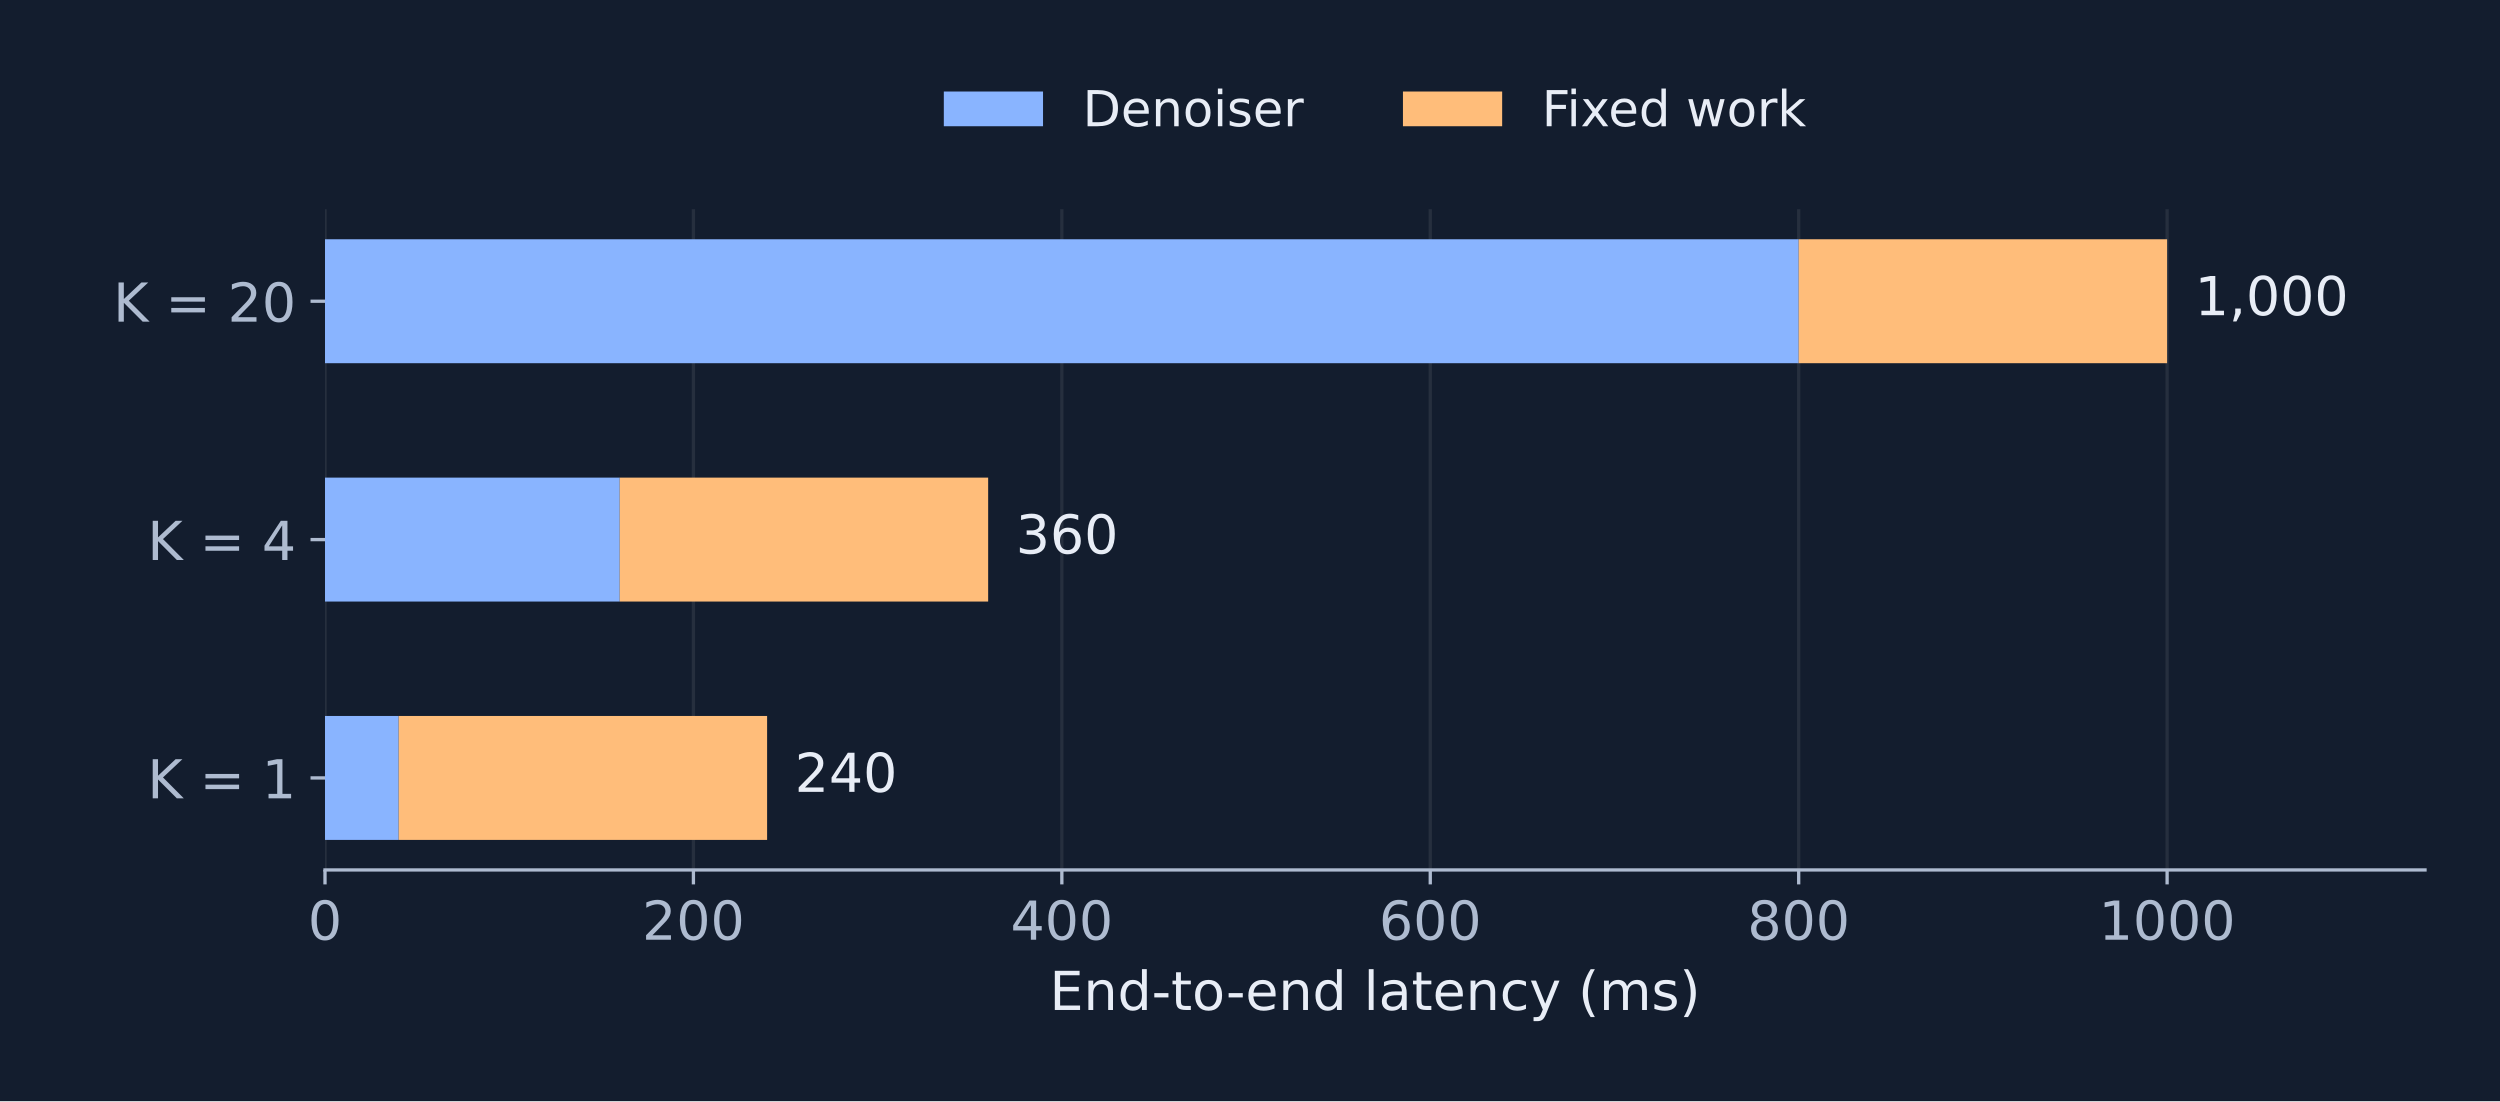
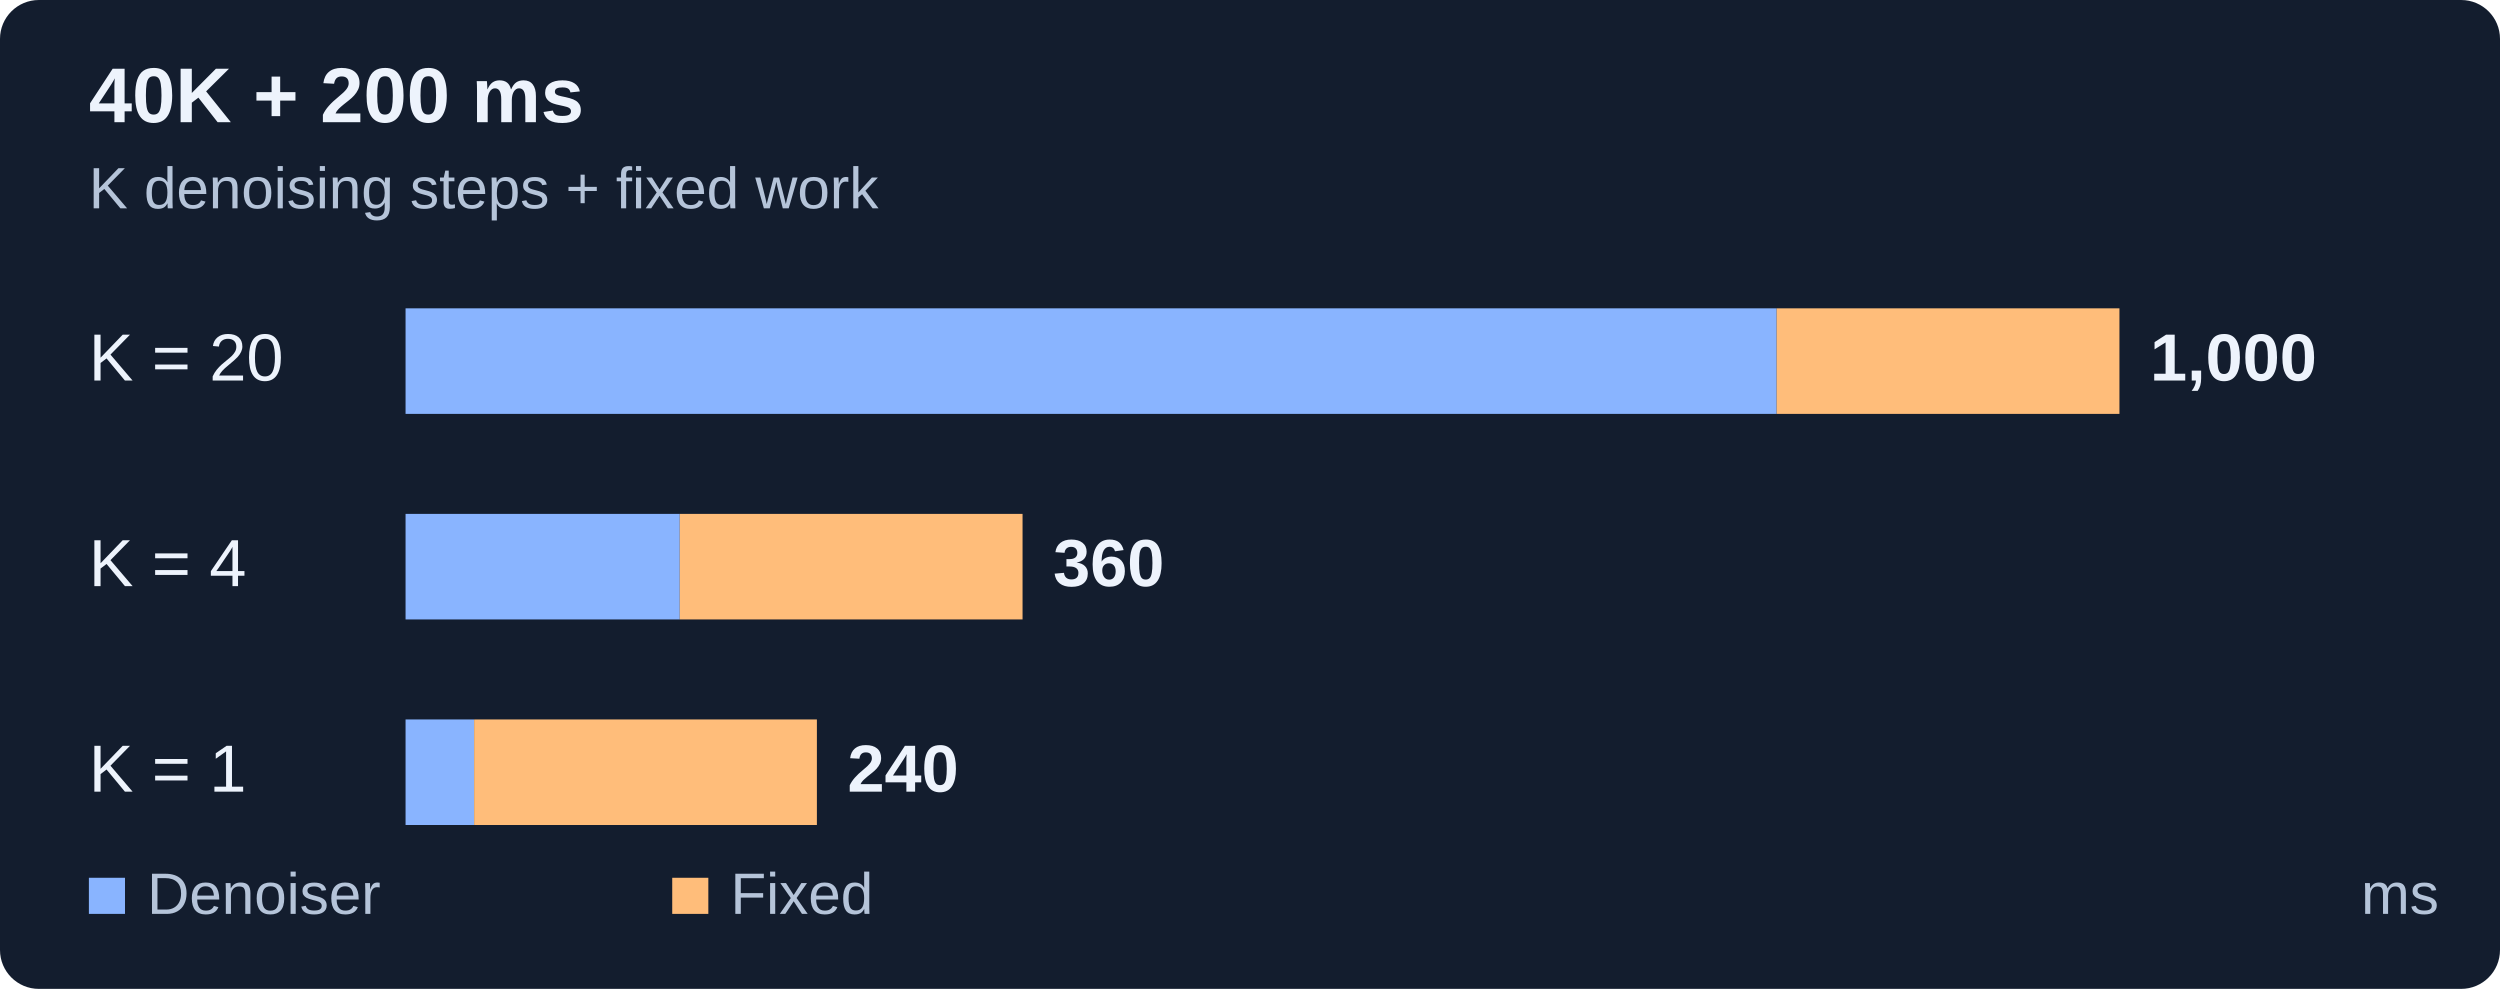
- <svg xmlns="http://www.w3.org/2000/svg" xmlns:xlink="http://www.w3.org/1999/xlink" width="604.8pt" height="266.4pt" viewBox="0 0 604.8 266.4" version="1.1">
+ <svg xmlns="http://www.w3.org/2000/svg" width="900" height="356" viewBox="0 0 900 356" role="img" aria-labelledby="title desc">
  <defs>
-     <style type="text/css">*{stroke-linejoin: round; stroke-linecap: butt}</style>
+     <marker id="arrow" viewBox="0 0 10 10" refX="8" refY="5" markerWidth="6" markerHeight="6" orient="auto-start-reverse">
+       <path d="M 0 0 L 10 5 L 0 10 Z" fill="context-stroke" />
+     </marker>
  </defs>
-   <g id="figure_1">
-     <g id="patch_1">
-       <path d="M 0 266.4 L 604.8 266.4 L 604.8 0 L 0 0 z " style="fill: #131d2e" />
-     </g>
-     <g id="axes_1">
-       <g id="patch_2">
-         <path d="M 78.624 210.456 L 586.656 210.456 L 586.656 50.616 L 78.624 50.616 z " style="fill: #131d2e" />
-       </g>
-       <g id="matplotlib.axis_1">
-         <g id="xtick_1">
-           <g id="line2d_1">
-             <path d="M 78.624 210.456 L 78.624 50.616 " clip-path="url(#pffa83ed175)" style="fill: none; stroke: #b0b0b0; stroke-opacity: 0.12; stroke-width: 0.8; stroke-linecap: square" />
-           </g>
-           <g id="line2d_2">
-             <defs>
-               <path id="me6cf69ac50" d="M 0 0 L 0 3.5 " style="stroke: #aebbd0; stroke-width: 0.8" />
-             </defs>
-             <g>
-               <use xlink:href="#me6cf69ac50" x="78.624" y="210.456" style="fill: #aebbd0; stroke: #aebbd0; stroke-width: 0.8" />
-             </g>
-           </g>
-           <g id="text_1">
-             <g style="fill: #aebbd0" transform="translate(74.48838 227.333) scale(0.13 -0.13)">
-               <defs>
-                 <path id="DejaVuSans-13" d="M 2034 4250 Q 1547 4250 1301 3770 Q 1056 3291 1056 2328 Q 1056 1369 1301 889 Q 1547 409 2034 409 Q 2525 409 2770 889 Q 3016 1369 3016 2328 Q 3016 3291 2770 3770 Q 2525 4250 2034 4250 z M 2034 4750 Q 2819 4750 3233 4129 Q 3647 3509 3647 2328 Q 3647 1150 3233 529 Q 2819 -91 2034 -91 Q 1250 -91 836 529 Q 422 1150 422 2328 Q 422 3509 836 4129 Q 1250 4750 2034 4750 z " transform="scale(0.015625)" />
-               </defs>
-               <use xlink:href="#DejaVuSans-13" />
-             </g>
-           </g>
-         </g>
-         <g id="xtick_2">
-           <g id="line2d_3">
-             <path d="M 167.752 210.456 L 167.752 50.616 " clip-path="url(#pffa83ed175)" style="fill: none; stroke: #b0b0b0; stroke-opacity: 0.12; stroke-width: 0.8; stroke-linecap: square" />
-           </g>
-           <g id="line2d_4">
-             <g>
-               <use xlink:href="#me6cf69ac50" x="167.752" y="210.456" style="fill: #aebbd0; stroke: #aebbd0; stroke-width: 0.8" />
-             </g>
-           </g>
-           <g id="text_2">
-             <g style="fill: #aebbd0" transform="translate(155.3455 227.333) scale(0.13 -0.13)">
-               <defs>
-                 <path id="DejaVuSans-15" d="M 1228 531 L 3431 531 L 3431 0 L 469 0 L 469 531 Q 828 903 1448 1529 Q 2069 2156 2228 2338 Q 2531 2678 2651 2914 Q 2772 3150 2772 3378 Q 2772 3750 2511 3984 Q 2250 4219 1831 4219 Q 1534 4219 1204 4116 Q 875 4013 500 3803 L 500 4441 Q 881 4594 1212 4672 Q 1544 4750 1819 4750 Q 2544 4750 2975 4387 Q 3406 4025 3406 3419 Q 3406 3131 3298 2873 Q 3191 2616 2906 2266 Q 2828 2175 2409 1742 Q 1991 1309 1228 531 z " transform="scale(0.015625)" />
-               </defs>
-               <use xlink:href="#DejaVuSans-15" />
-               <use xlink:href="#DejaVuSans-13" transform="translate(63.625 0)" />
-               <use xlink:href="#DejaVuSans-13" transform="translate(127.25 0)" />
-             </g>
-           </g>
-         </g>
-         <g id="xtick_3">
-           <g id="line2d_5">
-             <path d="M 256.881 210.456 L 256.881 50.616 " clip-path="url(#pffa83ed175)" style="fill: none; stroke: #b0b0b0; stroke-opacity: 0.12; stroke-width: 0.8; stroke-linecap: square" />
-           </g>
-           <g id="line2d_6">
-             <g>
-               <use xlink:href="#me6cf69ac50" x="256.881" y="210.456" style="fill: #aebbd0; stroke: #aebbd0; stroke-width: 0.8" />
-             </g>
-           </g>
-           <g id="text_3">
-             <g style="fill: #aebbd0" transform="translate(244.474 227.333) scale(0.13 -0.13)">
-               <defs>
-                 <path id="DejaVuSans-17" d="M 2419 4116 L 825 1625 L 2419 1625 L 2419 4116 z M 2253 4666 L 3047 4666 L 3047 1625 L 3713 1625 L 3713 1100 L 3047 1100 L 3047 0 L 2419 0 L 2419 1100 L 313 1100 L 313 1709 L 2253 4666 z " transform="scale(0.015625)" />
-               </defs>
-               <use xlink:href="#DejaVuSans-17" />
-               <use xlink:href="#DejaVuSans-13" transform="translate(63.625 0)" />
-               <use xlink:href="#DejaVuSans-13" transform="translate(127.25 0)" />
-             </g>
-           </g>
-         </g>
-         <g id="xtick_4">
-           <g id="line2d_7">
-             <path d="M 346.009 210.456 L 346.009 50.616 " clip-path="url(#pffa83ed175)" style="fill: none; stroke: #b0b0b0; stroke-opacity: 0.12; stroke-width: 0.8; stroke-linecap: square" />
-           </g>
-           <g id="line2d_8">
-             <g>
-               <use xlink:href="#me6cf69ac50" x="346.009" y="210.456" style="fill: #aebbd0; stroke: #aebbd0; stroke-width: 0.8" />
-             </g>
-           </g>
-           <g id="text_4">
-             <g style="fill: #aebbd0" transform="translate(333.6024 227.333) scale(0.13 -0.13)">
-               <defs>
-                 <path id="DejaVuSans-19" d="M 2113 2584 Q 1688 2584 1439 2293 Q 1191 2003 1191 1497 Q 1191 994 1439 701 Q 1688 409 2113 409 Q 2538 409 2786 701 Q 3034 994 3034 1497 Q 3034 2003 2786 2293 Q 2538 2584 2113 2584 z M 3366 4563 L 3366 3988 Q 3128 4100 2886 4159 Q 2644 4219 2406 4219 Q 1781 4219 1451 3797 Q 1122 3375 1075 2522 Q 1259 2794 1537 2939 Q 1816 3084 2150 3084 Q 2853 3084 3261 2657 Q 3669 2231 3669 1497 Q 3669 778 3244 343 Q 2819 -91 2113 -91 Q 1303 -91 875 529 Q 447 1150 447 2328 Q 447 3434 972 4092 Q 1497 4750 2381 4750 Q 2619 4750 2861 4703 Q 3103 4656 3366 4563 z " transform="scale(0.015625)" />
-               </defs>
-               <use xlink:href="#DejaVuSans-19" />
-               <use xlink:href="#DejaVuSans-13" transform="translate(63.625 0)" />
-               <use xlink:href="#DejaVuSans-13" transform="translate(127.25 0)" />
-             </g>
-           </g>
-         </g>
-         <g id="xtick_5">
-           <g id="line2d_9">
-             <path d="M 435.138 210.456 L 435.138 50.616 " clip-path="url(#pffa83ed175)" style="fill: none; stroke: #b0b0b0; stroke-opacity: 0.12; stroke-width: 0.8; stroke-linecap: square" />
-           </g>
-           <g id="line2d_10">
-             <g>
-               <use xlink:href="#me6cf69ac50" x="435.138" y="210.456" style="fill: #aebbd0; stroke: #aebbd0; stroke-width: 0.8" />
-             </g>
-           </g>
-           <g id="text_5">
-             <g style="fill: #aebbd0" transform="translate(422.7308 227.333) scale(0.13 -0.13)">
-               <defs>
-                 <path id="DejaVuSans-1b" d="M 2034 2216 Q 1584 2216 1326 1975 Q 1069 1734 1069 1313 Q 1069 891 1326 650 Q 1584 409 2034 409 Q 2484 409 2743 651 Q 3003 894 3003 1313 Q 3003 1734 2745 1975 Q 2488 2216 2034 2216 z M 1403 2484 Q 997 2584 770 2862 Q 544 3141 544 3541 Q 544 4100 942 4425 Q 1341 4750 2034 4750 Q 2731 4750 3128 4425 Q 3525 4100 3525 3541 Q 3525 3141 3298 2862 Q 3072 2584 2669 2484 Q 3125 2378 3379 2068 Q 3634 1759 3634 1313 Q 3634 634 3220 271 Q 2806 -91 2034 -91 Q 1263 -91 848 271 Q 434 634 434 1313 Q 434 1759 690 2068 Q 947 2378 1403 2484 z M 1172 3481 Q 1172 3119 1398 2916 Q 1625 2713 2034 2713 Q 2441 2713 2670 2916 Q 2900 3119 2900 3481 Q 2900 3844 2670 4047 Q 2441 4250 2034 4250 Q 1625 4250 1398 4047 Q 1172 3844 1172 3481 z " transform="scale(0.015625)" />
-               </defs>
-               <use xlink:href="#DejaVuSans-1b" />
-               <use xlink:href="#DejaVuSans-13" transform="translate(63.625 0)" />
-               <use xlink:href="#DejaVuSans-13" transform="translate(127.25 0)" />
-             </g>
-           </g>
-         </g>
-         <g id="xtick_6">
-           <g id="line2d_11">
-             <path d="M 524.266 210.456 L 524.266 50.616 " clip-path="url(#pffa83ed175)" style="fill: none; stroke: #b0b0b0; stroke-opacity: 0.12; stroke-width: 0.8; stroke-linecap: square" />
-           </g>
-           <g id="line2d_12">
-             <g>
-               <use xlink:href="#me6cf69ac50" x="524.266" y="210.456" style="fill: #aebbd0; stroke: #aebbd0; stroke-width: 0.8" />
-             </g>
-           </g>
-           <g id="text_6">
-             <g style="fill: #aebbd0" transform="translate(507.7236 227.333) scale(0.13 -0.13)">
-               <defs>
-                 <path id="DejaVuSans-14" d="M 794 531 L 1825 531 L 1825 4091 L 703 3866 L 703 4441 L 1819 4666 L 2450 4666 L 2450 531 L 3481 531 L 3481 0 L 794 0 L 794 531 z " transform="scale(0.015625)" />
-               </defs>
-               <use xlink:href="#DejaVuSans-14" />
-               <use xlink:href="#DejaVuSans-13" transform="translate(63.625 0)" />
-               <use xlink:href="#DejaVuSans-13" transform="translate(127.25 0)" />
-               <use xlink:href="#DejaVuSans-13" transform="translate(190.875 0)" />
-             </g>
-           </g>
-         </g>
-         <g id="text_7">
-           <g style="fill: #e8edf6" transform="translate(253.9067 244.334) scale(0.13 -0.13)">
-             <defs>
-               <path id="DejaVuSans-28" d="M 628 4666 L 3578 4666 L 3578 4134 L 1259 4134 L 1259 2753 L 3481 2753 L 3481 2222 L 1259 2222 L 1259 531 L 3634 531 L 3634 0 L 628 0 L 628 4666 z " transform="scale(0.015625)" />
-               <path id="DejaVuSans-51" d="M 3513 2113 L 3513 0 L 2938 0 L 2938 2094 Q 2938 2591 2744 2837 Q 2550 3084 2163 3084 Q 1697 3084 1428 2787 Q 1159 2491 1159 1978 L 1159 0 L 581 0 L 581 3500 L 1159 3500 L 1159 2956 Q 1366 3272 1645 3428 Q 1925 3584 2291 3584 Q 2894 3584 3203 3211 Q 3513 2838 3513 2113 z " transform="scale(0.015625)" />
-               <path id="DejaVuSans-47" d="M 2906 2969 L 2906 4863 L 3481 4863 L 3481 0 L 2906 0 L 2906 525 Q 2725 213 2448 61 Q 2172 -91 1784 -91 Q 1150 -91 751 415 Q 353 922 353 1747 Q 353 2572 751 3078 Q 1150 3584 1784 3584 Q 2172 3584 2448 3432 Q 2725 3281 2906 2969 z M 947 1747 Q 947 1113 1208 752 Q 1469 391 1925 391 Q 2381 391 2643 752 Q 2906 1113 2906 1747 Q 2906 2381 2643 2742 Q 2381 3103 1925 3103 Q 1469 3103 1208 2742 Q 947 2381 947 1747 z " transform="scale(0.015625)" />
-               <path id="DejaVuSans-10" d="M 313 2009 L 1997 2009 L 1997 1497 L 313 1497 L 313 2009 z " transform="scale(0.015625)" />
-               <path id="DejaVuSans-57" d="M 1172 4494 L 1172 3500 L 2356 3500 L 2356 3053 L 1172 3053 L 1172 1153 Q 1172 725 1289 603 Q 1406 481 1766 481 L 2356 481 L 2356 0 L 1766 0 Q 1100 0 847 248 Q 594 497 594 1153 L 594 3053 L 172 3053 L 172 3500 L 594 3500 L 594 4494 L 1172 4494 z " transform="scale(0.015625)" />
-               <path id="DejaVuSans-52" d="M 1959 3097 Q 1497 3097 1228 2736 Q 959 2375 959 1747 Q 959 1119 1226 758 Q 1494 397 1959 397 Q 2419 397 2687 759 Q 2956 1122 2956 1747 Q 2956 2369 2687 2733 Q 2419 3097 1959 3097 z M 1959 3584 Q 2709 3584 3137 3096 Q 3566 2609 3566 1747 Q 3566 888 3137 398 Q 2709 -91 1959 -91 Q 1206 -91 779 398 Q 353 888 353 1747 Q 353 2609 779 3096 Q 1206 3584 1959 3584 z " transform="scale(0.015625)" />
-               <path id="DejaVuSans-48" d="M 3597 1894 L 3597 1613 L 953 1613 Q 991 1019 1311 708 Q 1631 397 2203 397 Q 2534 397 2845 478 Q 3156 559 3463 722 L 3463 178 Q 3153 47 2828 -22 Q 2503 -91 2169 -91 Q 1331 -91 842 396 Q 353 884 353 1716 Q 353 2575 817 3079 Q 1281 3584 2069 3584 Q 2775 3584 3186 3129 Q 3597 2675 3597 1894 z M 3022 2063 Q 3016 2534 2758 2815 Q 2500 3097 2075 3097 Q 1594 3097 1305 2825 Q 1016 2553 972 2059 L 3022 2063 z " transform="scale(0.015625)" />
-               <path id="DejaVuSans-3" transform="scale(0.015625)" />
-               <path id="DejaVuSans-4f" d="M 603 4863 L 1178 4863 L 1178 0 L 603 0 L 603 4863 z " transform="scale(0.015625)" />
-               <path id="DejaVuSans-44" d="M 2194 1759 Q 1497 1759 1228 1600 Q 959 1441 959 1056 Q 959 750 1161 570 Q 1363 391 1709 391 Q 2188 391 2477 730 Q 2766 1069 2766 1631 L 2766 1759 L 2194 1759 z M 3341 1997 L 3341 0 L 2766 0 L 2766 531 Q 2569 213 2275 61 Q 1981 -91 1556 -91 Q 1019 -91 701 211 Q 384 513 384 1019 Q 384 1609 779 1909 Q 1175 2209 1959 2209 L 2766 2209 L 2766 2266 Q 2766 2663 2505 2880 Q 2244 3097 1772 3097 Q 1472 3097 1187 3025 Q 903 2953 641 2809 L 641 3341 Q 956 3463 1253 3523 Q 1550 3584 1831 3584 Q 2591 3584 2966 3190 Q 3341 2797 3341 1997 z " transform="scale(0.015625)" />
-               <path id="DejaVuSans-46" d="M 3122 3366 L 3122 2828 Q 2878 2963 2633 3030 Q 2388 3097 2138 3097 Q 1578 3097 1268 2742 Q 959 2388 959 1747 Q 959 1106 1268 751 Q 1578 397 2138 397 Q 2388 397 2633 464 Q 2878 531 3122 666 L 3122 134 Q 2881 22 2623 -34 Q 2366 -91 2075 -91 Q 1284 -91 818 406 Q 353 903 353 1747 Q 353 2603 823 3093 Q 1294 3584 2113 3584 Q 2378 3584 2631 3529 Q 2884 3475 3122 3366 z " transform="scale(0.015625)" />
-               <path id="DejaVuSans-5c" d="M 2059 -325 Q 1816 -950 1584 -1140 Q 1353 -1331 966 -1331 L 506 -1331 L 506 -850 L 844 -850 Q 1081 -850 1212 -737 Q 1344 -625 1503 -206 L 1606 56 L 191 3500 L 800 3500 L 1894 763 L 2988 3500 L 3597 3500 L 2059 -325 z " transform="scale(0.015625)" />
-               <path id="DejaVuSans-b" d="M 1984 4856 Q 1566 4138 1362 3434 Q 1159 2731 1159 2009 Q 1159 1288 1364 580 Q 1569 -128 1984 -844 L 1484 -844 Q 1016 -109 783 600 Q 550 1309 550 2009 Q 550 2706 781 3412 Q 1013 4119 1484 4856 L 1984 4856 z " transform="scale(0.015625)" />
-               <path id="DejaVuSans-50" d="M 3328 2828 Q 3544 3216 3844 3400 Q 4144 3584 4550 3584 Q 5097 3584 5394 3201 Q 5691 2819 5691 2113 L 5691 0 L 5113 0 L 5113 2094 Q 5113 2597 4934 2840 Q 4756 3084 4391 3084 Q 3944 3084 3684 2787 Q 3425 2491 3425 1978 L 3425 0 L 2847 0 L 2847 2094 Q 2847 2600 2669 2842 Q 2491 3084 2119 3084 Q 1678 3084 1418 2786 Q 1159 2488 1159 1978 L 1159 0 L 581 0 L 581 3500 L 1159 3500 L 1159 2956 Q 1356 3278 1631 3431 Q 1906 3584 2284 3584 Q 2666 3584 2933 3390 Q 3200 3197 3328 2828 z " transform="scale(0.015625)" />
-               <path id="DejaVuSans-56" d="M 2834 3397 L 2834 2853 Q 2591 2978 2328 3040 Q 2066 3103 1784 3103 Q 1356 3103 1142 2972 Q 928 2841 928 2578 Q 928 2378 1081 2264 Q 1234 2150 1697 2047 L 1894 2003 Q 2506 1872 2764 1633 Q 3022 1394 3022 966 Q 3022 478 2636 193 Q 2250 -91 1575 -91 Q 1294 -91 989 -36 Q 684 19 347 128 L 347 722 Q 666 556 975 473 Q 1284 391 1588 391 Q 1994 391 2212 530 Q 2431 669 2431 922 Q 2431 1156 2273 1281 Q 2116 1406 1581 1522 L 1381 1569 Q 847 1681 609 1914 Q 372 2147 372 2553 Q 372 3047 722 3315 Q 1072 3584 1716 3584 Q 2034 3584 2315 3537 Q 2597 3491 2834 3397 z " transform="scale(0.015625)" />
-               <path id="DejaVuSans-c" d="M 513 4856 L 1013 4856 Q 1481 4119 1714 3412 Q 1947 2706 1947 2009 Q 1947 1309 1714 600 Q 1481 -109 1013 -844 L 513 -844 Q 928 -128 1133 580 Q 1338 1288 1338 2009 Q 1338 2731 1133 3434 Q 928 4138 513 4856 z " transform="scale(0.015625)" />
-             </defs>
-             <use xlink:href="#DejaVuSans-28" />
-             <use xlink:href="#DejaVuSans-51" transform="translate(63.1875 0)" />
-             <use xlink:href="#DejaVuSans-47" transform="translate(126.5625 0)" />
-             <use xlink:href="#DejaVuSans-10" transform="translate(190.0469 0)" />
-             <use xlink:href="#DejaVuSans-57" transform="translate(226.125 0)" />
-             <use xlink:href="#DejaVuSans-52" transform="translate(265.3281 0)" />
-             <use xlink:href="#DejaVuSans-10" transform="translate(328.375 0)" />
-             <use xlink:href="#DejaVuSans-48" transform="translate(364.4531 0)" />
-             <use xlink:href="#DejaVuSans-51" transform="translate(425.9844 0)" />
-             <use xlink:href="#DejaVuSans-47" transform="translate(489.3594 0)" />
-             <use xlink:href="#DejaVuSans-3" transform="translate(552.8438 0)" />
-             <use xlink:href="#DejaVuSans-4f" transform="translate(584.625 0)" />
-             <use xlink:href="#DejaVuSans-44" transform="translate(612.4062 0)" />
-             <use xlink:href="#DejaVuSans-57" transform="translate(673.6875 0)" />
-             <use xlink:href="#DejaVuSans-48" transform="translate(712.8906 0)" />
-             <use xlink:href="#DejaVuSans-51" transform="translate(774.4219 0)" />
-             <use xlink:href="#DejaVuSans-46" transform="translate(837.7969 0)" />
-             <use xlink:href="#DejaVuSans-5c" transform="translate(892.7812 0)" />
-             <use xlink:href="#DejaVuSans-3" transform="translate(951.9688 0)" />
-             <use xlink:href="#DejaVuSans-b" transform="translate(983.75 0)" />
-             <use xlink:href="#DejaVuSans-50" transform="translate(1022.766 0)" />
-             <use xlink:href="#DejaVuSans-56" transform="translate(1120.172 0)" />
-             <use xlink:href="#DejaVuSans-c" transform="translate(1172.266 0)" />
-           </g>
-         </g>
-       </g>
-       <g id="matplotlib.axis_2">
-         <g id="ytick_1">
-           <g id="line2d_13">
-             <defs>
-               <path id="m1ef8a3e1b8" d="M 0 0 L -3.5 0 " style="stroke: #aebbd0; stroke-width: 0.8" />
-             </defs>
-             <g>
-               <use xlink:href="#m1ef8a3e1b8" x="78.624" y="72.874" style="fill: #aebbd0; stroke: #aebbd0; stroke-width: 0.8" />
-             </g>
-           </g>
-           <g id="text_8">
-             <g style="fill: #aebbd0" transform="translate(27.39963 77.81214) scale(0.13 -0.13)">
-               <defs>
-                 <path id="DejaVuSans-2e" d="M 628 4666 L 1259 4666 L 1259 2694 L 3353 4666 L 4166 4666 L 1850 2491 L 4331 0 L 3500 0 L 1259 2247 L 1259 0 L 628 0 L 628 4666 z " transform="scale(0.015625)" />
-                 <path id="DejaVuSans-20" d="M 678 2906 L 4684 2906 L 4684 2381 L 678 2381 L 678 2906 z M 678 1631 L 4684 1631 L 4684 1100 L 678 1100 L 678 1631 z " transform="scale(0.015625)" />
-               </defs>
-               <use xlink:href="#DejaVuSans-2e" />
-               <use xlink:href="#DejaVuSans-3" transform="translate(65.57812 0)" />
-               <use xlink:href="#DejaVuSans-20" transform="translate(97.35938 0)" />
-               <use xlink:href="#DejaVuSans-3" transform="translate(181.1562 0)" />
-               <use xlink:href="#DejaVuSans-15" transform="translate(212.9375 0)" />
-               <use xlink:href="#DejaVuSans-13" transform="translate(276.5625 0)" />
-             </g>
-           </g>
-         </g>
-         <g id="ytick_2">
-           <g id="line2d_14">
-             <g>
-               <use xlink:href="#m1ef8a3e1b8" x="78.624" y="130.536" style="fill: #aebbd0; stroke: #aebbd0; stroke-width: 0.8" />
-             </g>
-           </g>
-           <g id="text_9">
-             <g style="fill: #aebbd0" transform="translate(35.67088 135.4745) scale(0.13 -0.13)">
-               <use xlink:href="#DejaVuSans-2e" />
-               <use xlink:href="#DejaVuSans-3" transform="translate(65.57812 0)" />
-               <use xlink:href="#DejaVuSans-20" transform="translate(97.35938 0)" />
-               <use xlink:href="#DejaVuSans-3" transform="translate(181.1562 0)" />
-               <use xlink:href="#DejaVuSans-17" transform="translate(212.9375 0)" />
-             </g>
-           </g>
-         </g>
-         <g id="ytick_3">
-           <g id="line2d_15">
-             <g>
-               <use xlink:href="#m1ef8a3e1b8" x="78.624" y="188.198" style="fill: #aebbd0; stroke: #aebbd0; stroke-width: 0.8" />
-             </g>
-           </g>
-           <g id="text_10">
-             <g style="fill: #aebbd0" transform="translate(35.67088 193.1368) scale(0.13 -0.13)">
-               <use xlink:href="#DejaVuSans-2e" />
-               <use xlink:href="#DejaVuSans-3" transform="translate(65.57812 0)" />
-               <use xlink:href="#DejaVuSans-20" transform="translate(97.35938 0)" />
-               <use xlink:href="#DejaVuSans-3" transform="translate(181.1562 0)" />
-               <use xlink:href="#DejaVuSans-14" transform="translate(212.9375 0)" />
-             </g>
-           </g>
-         </g>
-       </g>
-       <g id="patch_3">
-         <path d="M 78.624 57.881 L 435.138 57.881 L 435.138 87.866 L 78.624 87.866 z " clip-path="url(#pffa83ed175)" style="fill: #89b4ff" />
-       </g>
-       <g id="patch_4">
-         <path d="M 435.138 57.881 L 524.266 57.881 L 524.266 87.866 L 435.138 87.866 z " clip-path="url(#pffa83ed175)" style="fill: #ffbd7a" />
-       </g>
-       <g id="patch_5">
-         <path d="M 78.624 115.544 L 149.927 115.544 L 149.927 145.528 L 78.624 145.528 z " clip-path="url(#pffa83ed175)" style="fill: #89b4ff" />
-       </g>
-       <g id="patch_6">
-         <path d="M 149.927 115.544 L 239.055 115.544 L 239.055 145.528 L 149.927 145.528 z " clip-path="url(#pffa83ed175)" style="fill: #ffbd7a" />
-       </g>
-       <g id="patch_7">
-         <path d="M 78.624 173.206 L 96.45 173.206 L 96.45 203.191 L 78.624 203.191 z " clip-path="url(#pffa83ed175)" style="fill: #89b4ff" />
-       </g>
-       <g id="patch_8">
-         <path d="M 96.45 173.206 L 185.578 173.206 L 185.578 203.191 L 96.45 203.191 z " clip-path="url(#pffa83ed175)" style="fill: #ffbd7a" />
-       </g>
-       <g id="patch_9">
-         <path d="M 78.624 210.456 L 586.656 210.456 " style="fill: none; stroke: #aebbd0; stroke-width: 0.8; stroke-linejoin: miter; stroke-linecap: square" />
-       </g>
-       <g id="text_11">
-         <g style="fill: #e8edf6" transform="translate(530.9507 76.25061) scale(0.13 -0.13)">
-           <defs>
-             <path id="DejaVuSans-f" d="M 750 794 L 1409 794 L 1409 256 L 897 -744 L 494 -744 L 750 256 L 750 794 z " transform="scale(0.015625)" />
-           </defs>
-           <use xlink:href="#DejaVuSans-14" />
-           <use xlink:href="#DejaVuSans-f" transform="translate(63.625 0)" />
-           <use xlink:href="#DejaVuSans-13" transform="translate(95.40625 0)" />
-           <use xlink:href="#DejaVuSans-13" transform="translate(159.0312 0)" />
-           <use xlink:href="#DejaVuSans-13" transform="translate(222.6562 0)" />
-         </g>
-       </g>
-       <g id="text_12">
-         <g style="fill: #e8edf6" transform="translate(245.7398 133.913) scale(0.13 -0.13)">
-           <defs>
-             <path id="DejaVuSans-16" d="M 2597 2516 Q 3050 2419 3304 2112 Q 3559 1806 3559 1356 Q 3559 666 3084 287 Q 2609 -91 1734 -91 Q 1441 -91 1130 -33 Q 819 25 488 141 L 488 750 Q 750 597 1062 519 Q 1375 441 1716 441 Q 2309 441 2620 675 Q 2931 909 2931 1356 Q 2931 1769 2642 2001 Q 2353 2234 1838 2234 L 1294 2234 L 1294 2753 L 1863 2753 Q 2328 2753 2575 2939 Q 2822 3125 2822 3475 Q 2822 3834 2567 4026 Q 2313 4219 1838 4219 Q 1578 4219 1281 4162 Q 984 4106 628 3988 L 628 4550 Q 988 4650 1302 4700 Q 1616 4750 1894 4750 Q 2613 4750 3031 4423 Q 3450 4097 3450 3541 Q 3450 3153 3228 2886 Q 3006 2619 2597 2516 z " transform="scale(0.015625)" />
-           </defs>
-           <use xlink:href="#DejaVuSans-16" />
-           <use xlink:href="#DejaVuSans-19" transform="translate(63.625 0)" />
-           <use xlink:href="#DejaVuSans-13" transform="translate(127.25 0)" />
-         </g>
-       </g>
-       <g id="text_13">
-         <g style="fill: #e8edf6" transform="translate(192.2627 191.5753) scale(0.13 -0.13)">
-           <use xlink:href="#DejaVuSans-15" />
-           <use xlink:href="#DejaVuSans-17" transform="translate(63.625 0)" />
-           <use xlink:href="#DejaVuSans-13" transform="translate(127.25 0)" />
-         </g>
-       </g>
-       <g id="legend_1">
-         <g id="patch_10">
-           <path d="M 228.329 30.54 L 252.329 30.54 L 252.329 22.14 L 228.329 22.14 z " style="fill: #89b4ff" />
-         </g>
-         <g id="text_14">
-           <g style="fill: #e8edf6" transform="translate(261.9291 30.53959) scale(0.12 -0.12)">
-             <defs>
-               <path id="DejaVuSans-27" d="M 1259 4147 L 1259 519 L 2022 519 Q 2988 519 3436 956 Q 3884 1394 3884 2338 Q 3884 3275 3436 3711 Q 2988 4147 2022 4147 L 1259 4147 z M 628 4666 L 1925 4666 Q 3281 4666 3915 4102 Q 4550 3538 4550 2338 Q 4550 1131 3912 565 Q 3275 0 1925 0 L 628 0 L 628 4666 z " transform="scale(0.015625)" />
-               <path id="DejaVuSans-4c" d="M 603 3500 L 1178 3500 L 1178 0 L 603 0 L 603 3500 z M 603 4863 L 1178 4863 L 1178 4134 L 603 4134 L 603 4863 z " transform="scale(0.015625)" />
-               <path id="DejaVuSans-55" d="M 2631 2963 Q 2534 3019 2420 3045 Q 2306 3072 2169 3072 Q 1681 3072 1420 2755 Q 1159 2438 1159 1844 L 1159 0 L 581 0 L 581 3500 L 1159 3500 L 1159 2956 Q 1341 3275 1631 3429 Q 1922 3584 2338 3584 Q 2397 3584 2469 3576 Q 2541 3569 2628 3553 L 2631 2963 z " transform="scale(0.015625)" />
-             </defs>
-             <use xlink:href="#DejaVuSans-27" />
-             <use xlink:href="#DejaVuSans-48" transform="translate(77 0)" />
-             <use xlink:href="#DejaVuSans-51" transform="translate(138.5312 0)" />
-             <use xlink:href="#DejaVuSans-52" transform="translate(201.9062 0)" />
-             <use xlink:href="#DejaVuSans-4c" transform="translate(263.0938 0)" />
-             <use xlink:href="#DejaVuSans-56" transform="translate(290.875 0)" />
-             <use xlink:href="#DejaVuSans-48" transform="translate(342.9688 0)" />
-             <use xlink:href="#DejaVuSans-55" transform="translate(404.5 0)" />
-           </g>
-         </g>
-         <g id="patch_11">
-           <path d="M 339.402 30.54 L 363.402 30.54 L 363.402 22.14 L 339.402 22.14 z " style="fill: #ffbd7a" />
-         </g>
-         <g id="text_15">
-           <g style="fill: #e8edf6" transform="translate(373.0022 30.53959) scale(0.12 -0.12)">
-             <defs>
-               <path id="DejaVuSans-29" d="M 628 4666 L 3309 4666 L 3309 4134 L 1259 4134 L 1259 2759 L 3109 2759 L 3109 2228 L 1259 2228 L 1259 0 L 628 0 L 628 4666 z " transform="scale(0.015625)" />
-               <path id="DejaVuSans-5b" d="M 3513 3500 L 2247 1797 L 3578 0 L 2900 0 L 1881 1375 L 863 0 L 184 0 L 1544 1831 L 300 3500 L 978 3500 L 1906 2253 L 2834 3500 L 3513 3500 z " transform="scale(0.015625)" />
-               <path id="DejaVuSans-5a" d="M 269 3500 L 844 3500 L 1563 769 L 2278 3500 L 2956 3500 L 3675 769 L 4391 3500 L 4966 3500 L 4050 0 L 3372 0 L 2619 2869 L 1863 0 L 1184 0 L 269 3500 z " transform="scale(0.015625)" />
-               <path id="DejaVuSans-4e" d="M 581 4863 L 1159 4863 L 1159 1991 L 2875 3500 L 3609 3500 L 1753 1863 L 3688 0 L 2938 0 L 1159 1709 L 1159 0 L 581 0 L 581 4863 z " transform="scale(0.015625)" />
-             </defs>
-             <use xlink:href="#DejaVuSans-29" />
-             <use xlink:href="#DejaVuSans-4c" transform="translate(50.23438 0)" />
-             <use xlink:href="#DejaVuSans-5b" transform="translate(78.01562 0)" />
-             <use xlink:href="#DejaVuSans-48" transform="translate(134.125 0)" />
-             <use xlink:href="#DejaVuSans-47" transform="translate(195.6562 0)" />
-             <use xlink:href="#DejaVuSans-3" transform="translate(259.1406 0)" />
-             <use xlink:href="#DejaVuSans-5a" transform="translate(290.9219 0)" />
-             <use xlink:href="#DejaVuSans-52" transform="translate(372.7031 0)" />
-             <use xlink:href="#DejaVuSans-55" transform="translate(433.8906 0)" />
-             <use xlink:href="#DejaVuSans-4e" transform="translate(475 0)" />
-           </g>
-         </g>
-       </g>
-     </g>
+   <g font-family="Arial, Helvetica, sans-serif">
+     <rect x="0" y="0" width="900" height="356" rx="14" fill="#131d2e" stroke="none" stroke-width="1.5" />
+     <text x="32" y="44" fill="#edf3fc" font-size="28" text-anchor="start" font-weight="600">40K + 200 ms</text>
+     <text x="32" y="75" fill="#b5c4d9" font-size="21" text-anchor="start" font-weight="400">K denoising steps + fixed work</text>
+     <text x="32" y="137" fill="#edf3fc" font-size="24" text-anchor="start" font-weight="400">K = 20</text>
+     <rect x="146" y="111" width="493.6" height="38" rx="0" fill="#89b4ff" stroke="none" stroke-width="1.5" />
+     <rect x="639.6" y="111" width="123.4" height="38" rx="0" fill="#ffbd7a" stroke="none" stroke-width="1.5" />
+     <text x="774" y="137" fill="#edf3fc" font-size="24" text-anchor="start" font-weight="600">1,000</text>
+     <text x="32" y="211" fill="#edf3fc" font-size="24" text-anchor="start" font-weight="400">K = 4</text>
+     <rect x="146" y="185" width="98.72" height="38" rx="0" fill="#89b4ff" stroke="none" stroke-width="1.5" />
+     <rect x="244.72" y="185" width="123.4" height="38" rx="0" fill="#ffbd7a" stroke="none" stroke-width="1.5" />
+     <text x="379.12" y="211" fill="#edf3fc" font-size="24" text-anchor="start" font-weight="600">360</text>
+     <text x="32" y="285" fill="#edf3fc" font-size="24" text-anchor="start" font-weight="400">K = 1</text>
+     <rect x="146" y="259" width="24.68" height="38" rx="0" fill="#89b4ff" stroke="none" stroke-width="1.5" />
+     <rect x="170.68" y="259" width="123.4" height="38" rx="0" fill="#ffbd7a" stroke="none" stroke-width="1.5" />
+     <text x="305.08" y="285" fill="#edf3fc" font-size="24" text-anchor="start" font-weight="600">240</text>
+     <rect x="32" y="316" width="13" height="13" rx="0" fill="#89b4ff" stroke="none" stroke-width="1.5" />
+     <text x="53" y="329" fill="#b5c4d9" font-size="21" text-anchor="start" font-weight="400">Denoiser</text>
+     <rect x="242" y="316" width="13" height="13" rx="0" fill="#ffbd7a" stroke="none" stroke-width="1.5" />
+     <text x="263" y="329" fill="#b5c4d9" font-size="21" text-anchor="start" font-weight="400">Fixed</text>
+     <text x="878" y="329" fill="#b5c4d9" font-size="21" text-anchor="end" font-weight="400">ms</text>
  </g>
-   <defs>
-     <clipPath id="pffa83ed175">
-       <rect x="78.624" y="50.616" width="508.032" height="159.84" />
-     </clipPath>
-   </defs>
</svg>
